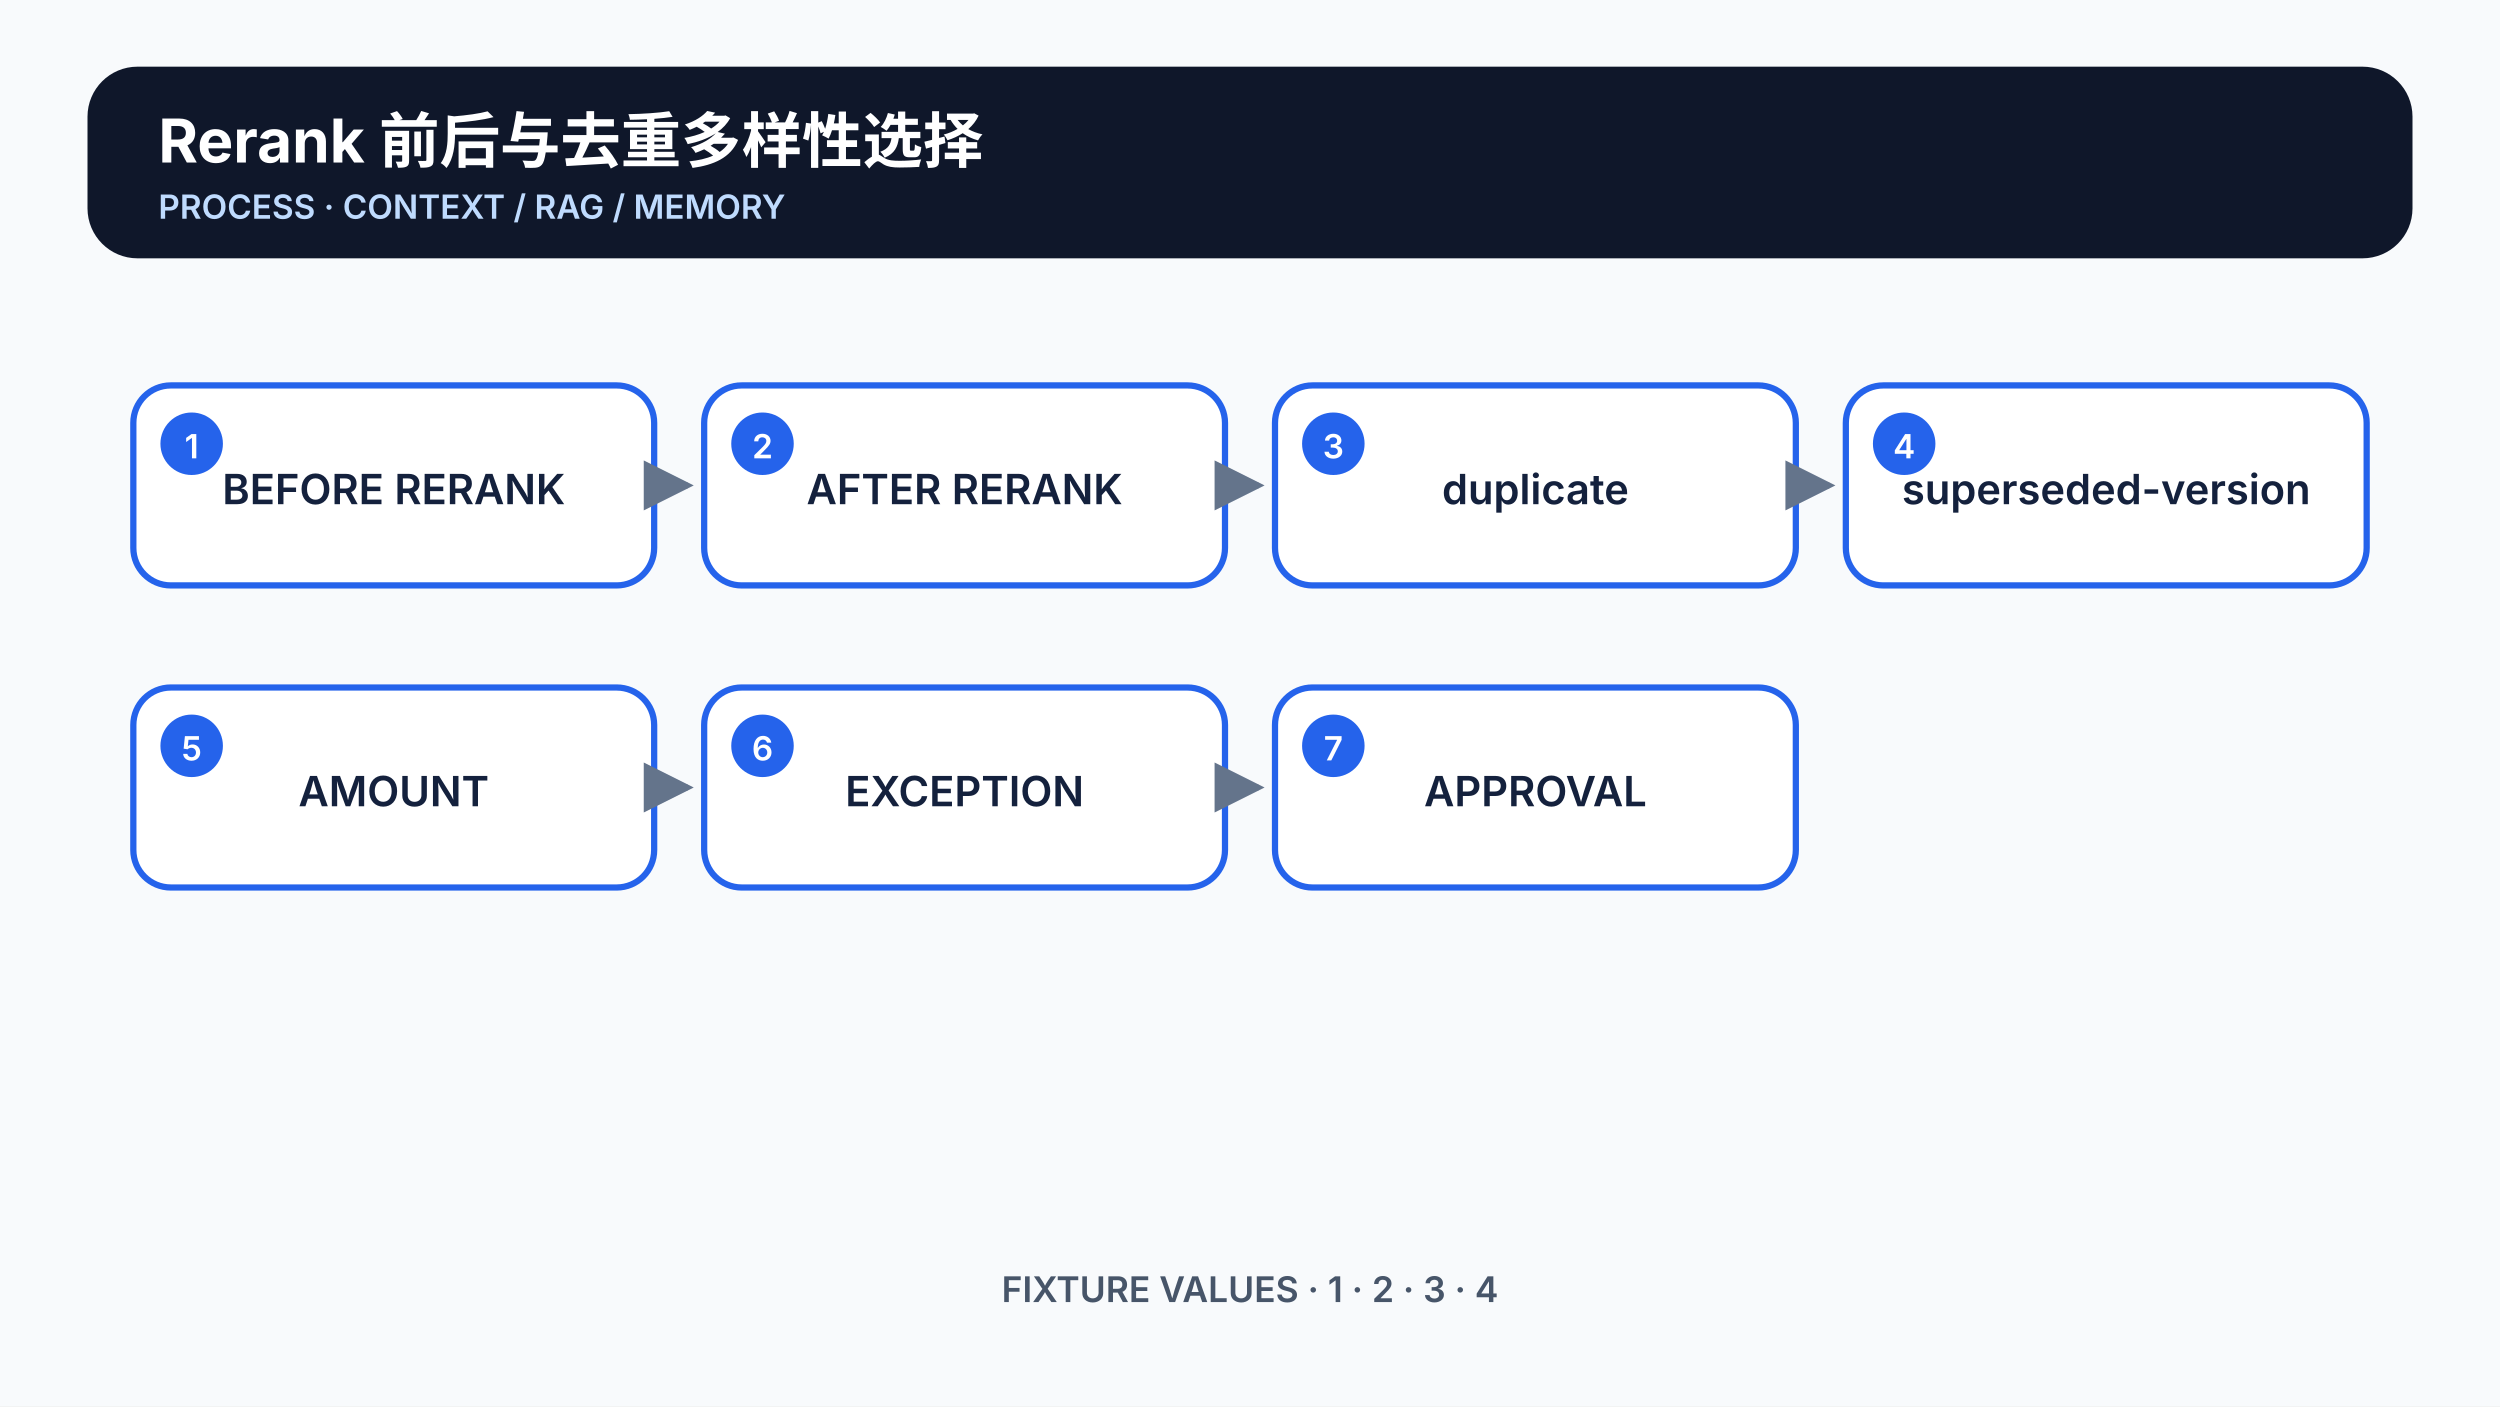
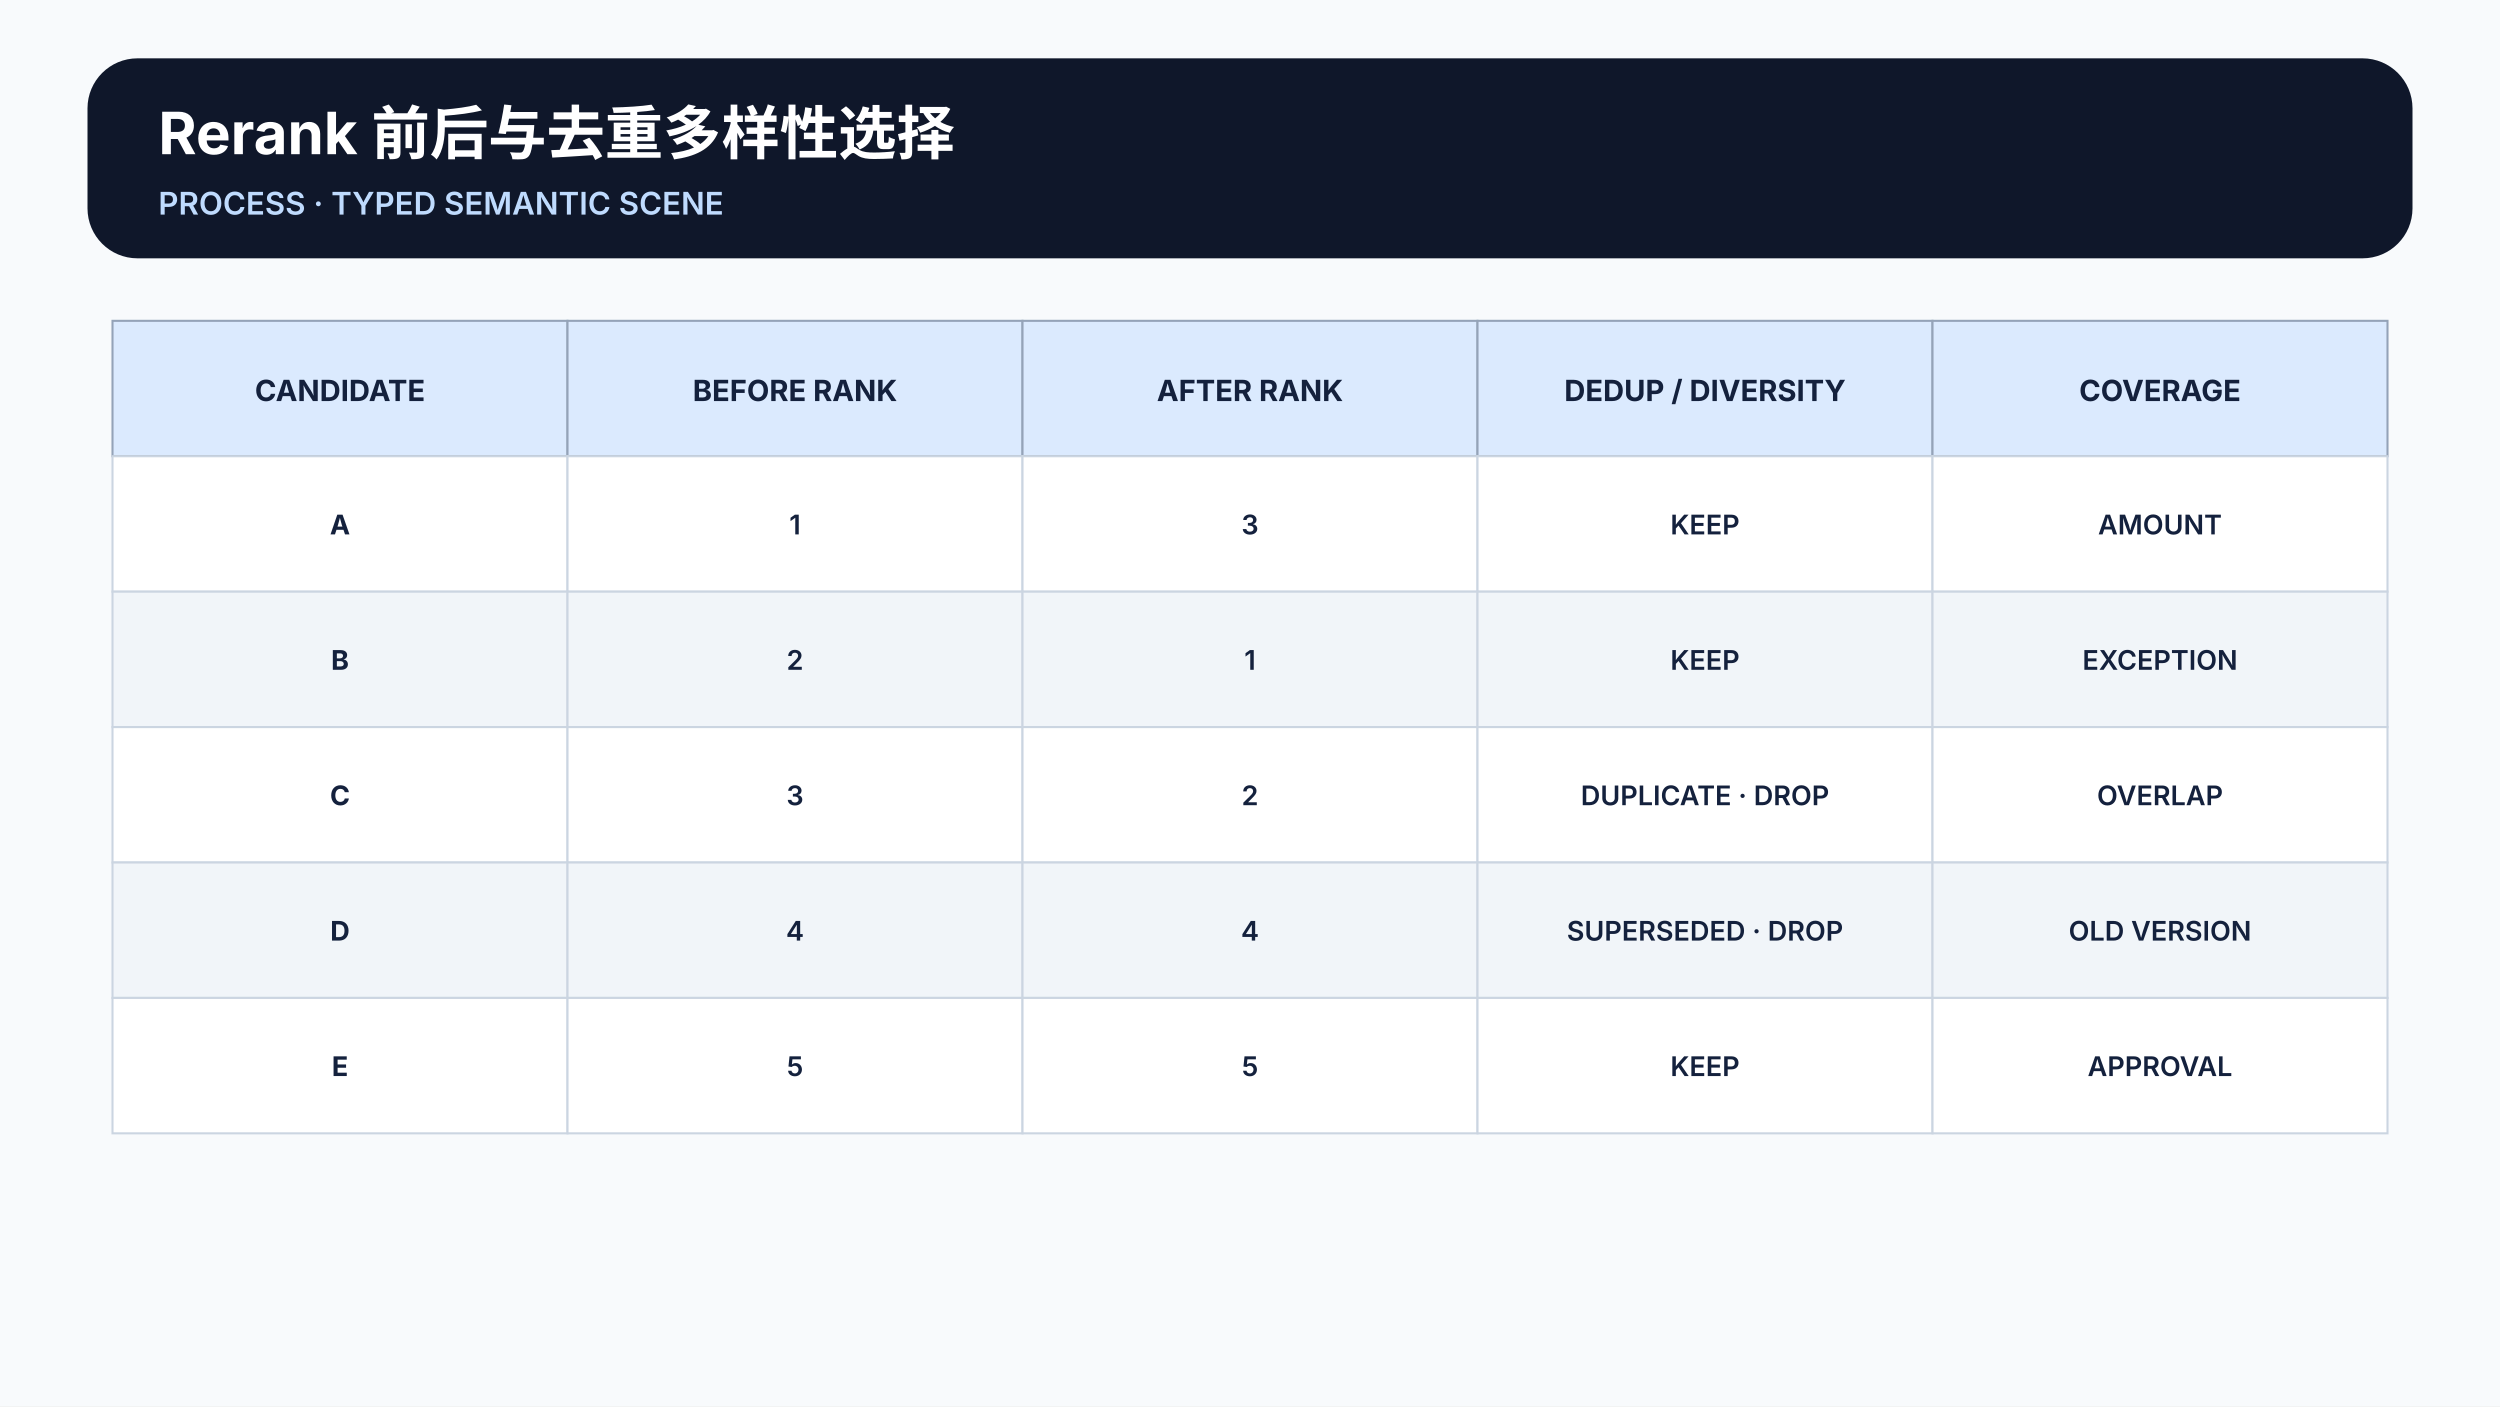
<svg xmlns="http://www.w3.org/2000/svg" width="1200" height="675" viewBox="0 0 1200 675" role="img" aria-labelledby="visual-context-06-rerank-dedup-diversity-title visual-context-06-rerank-dedup-diversity-desc">
  <defs>
-     <marker id="arrow" markerWidth="8" markerHeight="8" refX="7" refY="4" orient="auto">
+     <marker id="visual-context-06-rerank-dedup-diversity-arrow" markerWidth="8" markerHeight="8" refX="7" refY="4" orient="auto">
      <path d="M0 0 L8 4 L0 8 Z" fill="#64748b" />
    </marker>
  </defs>
  <rect x="0" y="0" width="1200" height="675" fill="#f8fafc" />
-   <rect x="42" y="32" width="1116" height="92" rx="24" fill="#0f172a" />
-   <text x="76" y="78" font-family="Inter, Arial, sans-serif" font-size="29" font-weight="700" fill="#ffffff">Rerank 前后与去重多样性选择</text>
-   <text x="76" y="105" font-family="Inter, Arial, sans-serif" font-size="16" font-weight="600" fill="#bfdbfe">PROCESS · CONTEXT / RAG / MEMORY</text>
-   <rect x="64" y="185" width="250" height="96" rx="18" fill="#ffffff" stroke="#2563eb" stroke-width="3" />
-   <circle cx="92" cy="213" r="15" fill="#2563eb" />
-   <text x="92" y="220" font-family="Inter, Arial, sans-serif" font-size="16" font-weight="600" fill="#ffffff" text-anchor="middle">1</text>
-   <text x="189" y="242" font-family="Inter, Arial, sans-serif" font-size="20" font-weight="600" fill="#14213d" text-anchor="middle">BEFORE RERANK</text>
-   <rect x="338" y="185" width="250" height="96" rx="18" fill="#ffffff" stroke="#2563eb" stroke-width="3" />
-   <circle cx="366" cy="213" r="15" fill="#2563eb" />
-   <text x="366" y="220" font-family="Inter, Arial, sans-serif" font-size="16" font-weight="600" fill="#ffffff" text-anchor="middle">2</text>
-   <text x="463" y="242" font-family="Inter, Arial, sans-serif" font-size="20" font-weight="600" fill="#14213d" text-anchor="middle">AFTER RERANK</text>
-   <line x1="321" y1="233" x2="330" y2="233" stroke="#64748b" stroke-width="3" marker-end="url(#arrow)" />
-   <rect x="612" y="185" width="250" height="96" rx="18" fill="#ffffff" stroke="#2563eb" stroke-width="3" />
-   <circle cx="640" cy="213" r="15" fill="#2563eb" />
-   <text x="640" y="220" font-family="Inter, Arial, sans-serif" font-size="16" font-weight="600" fill="#ffffff" text-anchor="middle">3</text>
-   <text x="737" y="242" font-family="Inter, Arial, sans-serif" font-size="20" font-weight="600" fill="#14213d" text-anchor="middle">duplicate</text>
-   <line x1="595" y1="233" x2="604" y2="233" stroke="#64748b" stroke-width="3" marker-end="url(#arrow)" />
-   <rect x="886" y="185" width="250" height="96" rx="18" fill="#ffffff" stroke="#2563eb" stroke-width="3" />
-   <circle cx="914" cy="213" r="15" fill="#2563eb" />
-   <text x="914" y="220" font-family="Inter, Arial, sans-serif" font-size="16" font-weight="600" fill="#ffffff" text-anchor="middle">4</text>
-   <text x="1011" y="242" font-family="Inter, Arial, sans-serif" font-size="20" font-weight="600" fill="#14213d" text-anchor="middle">superseded-version</text>
-   <line x1="869" y1="233" x2="878" y2="233" stroke="#64748b" stroke-width="3" marker-end="url(#arrow)" />
-   <rect x="64" y="330" width="250" height="96" rx="18" fill="#ffffff" stroke="#2563eb" stroke-width="3" />
-   <circle cx="92" cy="358" r="15" fill="#2563eb" />
-   <text x="92" y="365" font-family="Inter, Arial, sans-serif" font-size="16" font-weight="600" fill="#ffffff" text-anchor="middle">5</text>
-   <text x="189" y="387" font-family="Inter, Arial, sans-serif" font-size="20" font-weight="600" fill="#14213d" text-anchor="middle">AMOUNT</text>
-   <rect x="338" y="330" width="250" height="96" rx="18" fill="#ffffff" stroke="#2563eb" stroke-width="3" />
-   <circle cx="366" cy="358" r="15" fill="#2563eb" />
-   <text x="366" y="365" font-family="Inter, Arial, sans-serif" font-size="16" font-weight="600" fill="#ffffff" text-anchor="middle">6</text>
-   <text x="463" y="387" font-family="Inter, Arial, sans-serif" font-size="20" font-weight="600" fill="#14213d" text-anchor="middle">EXCEPTION</text>
-   <line x1="321" y1="378" x2="330" y2="378" stroke="#64748b" stroke-width="3" marker-end="url(#arrow)" />
-   <rect x="612" y="330" width="250" height="96" rx="18" fill="#ffffff" stroke="#2563eb" stroke-width="3" />
-   <circle cx="640" cy="358" r="15" fill="#2563eb" />
-   <text x="640" y="365" font-family="Inter, Arial, sans-serif" font-size="16" font-weight="600" fill="#ffffff" text-anchor="middle">7</text>
-   <text x="737" y="387" font-family="Inter, Arial, sans-serif" font-size="20" font-weight="600" fill="#14213d" text-anchor="middle">APPROVAL</text>
-   <line x1="595" y1="378" x2="604" y2="378" stroke="#64748b" stroke-width="3" marker-end="url(#arrow)" />
-   <text x="600" y="625" font-family="Inter, Arial, sans-serif" font-size="17" font-weight="600" fill="#475569" text-anchor="middle">FIXTURE VALUES · 1 · 2 · 3 · 4</text>
+   <rect x="42" y="28" width="1116" height="96" rx="24" fill="#0f172a" />
+   <text x="76" y="74" font-family="Inter, Arial, sans-serif" font-size="28" font-weight="700" fill="#ffffff" text-anchor="start">Rerank 前后与去重多样性选择</text>
+   <text x="76" y="103" font-family="Inter, Arial, sans-serif" font-size="15" font-weight="600" fill="#bfdbfe" text-anchor="start">PROCESS · TYPED SEMANTIC SCENE</text>
+   <rect id="visual-context-06-rerank-dedup-diversity-header-candidate" x="54" y="154" width="218.4" height="65" fill="#dbeafe" stroke="#94a3b8" stroke-width="1" />
+   <text x="163.2" y="192.5" font-family="Inter, Arial, sans-serif" font-size="14" font-weight="700" fill="#14213d" text-anchor="middle">CANDIDATE</text>
+   <rect id="visual-context-06-rerank-dedup-diversity-header-before" x="272.4" y="154" width="218.4" height="65" fill="#dbeafe" stroke="#94a3b8" stroke-width="1" />
+   <text x="381.6" y="192.5" font-family="Inter, Arial, sans-serif" font-size="14" font-weight="700" fill="#14213d" text-anchor="middle">BEFORE RANK</text>
+   <rect id="visual-context-06-rerank-dedup-diversity-header-after" x="490.8" y="154" width="218.4" height="65" fill="#dbeafe" stroke="#94a3b8" stroke-width="1" />
+   <text x="600" y="192.5" font-family="Inter, Arial, sans-serif" font-size="14" font-weight="700" fill="#14213d" text-anchor="middle">AFTER RANK</text>
+   <rect id="visual-context-06-rerank-dedup-diversity-header-decision" x="709.2" y="154" width="218.4" height="65" fill="#dbeafe" stroke="#94a3b8" stroke-width="1" />
+   <text x="818.4" y="192.5" font-family="Inter, Arial, sans-serif" font-size="14" font-weight="700" fill="#14213d" text-anchor="middle">DEDUP / DIVERSITY</text>
+   <rect id="visual-context-06-rerank-dedup-diversity-header-coverage" x="927.6" y="154" width="218.4" height="65" fill="#dbeafe" stroke="#94a3b8" stroke-width="1" />
+   <text x="1036.8" y="192.5" font-family="Inter, Arial, sans-serif" font-size="14" font-weight="700" fill="#14213d" text-anchor="middle">COVERAGE</text>
+   <rect id="visual-context-06-rerank-dedup-diversity-cell-a-candidate" data-row="a" data-column="candidate" data-value="A" x="54" y="219" width="218.4" height="65" fill="#ffffff" stroke="#cbd5e1" stroke-width="1" />
+   <text x="163.2" y="256.5" font-family="Inter, Arial, sans-serif" font-size="13" font-weight="700" fill="#14213d" text-anchor="middle">A</text>
+   <rect id="visual-context-06-rerank-dedup-diversity-cell-a-before" data-row="a" data-column="before" data-value="1" x="272.4" y="219" width="218.4" height="65" fill="#ffffff" stroke="#cbd5e1" stroke-width="1" />
+   <text x="381.6" y="256.5" font-family="Inter, Arial, sans-serif" font-size="13" font-weight="600" fill="#14213d" text-anchor="middle">1</text>
+   <rect id="visual-context-06-rerank-dedup-diversity-cell-a-after" data-row="a" data-column="after" data-value="3" x="490.8" y="219" width="218.4" height="65" fill="#ffffff" stroke="#cbd5e1" stroke-width="1" />
+   <text x="600" y="256.5" font-family="Inter, Arial, sans-serif" font-size="13" font-weight="600" fill="#14213d" text-anchor="middle">3</text>
+   <rect id="visual-context-06-rerank-dedup-diversity-cell-a-decision" data-row="a" data-column="decision" data-value="KEEP" x="709.2" y="219" width="218.4" height="65" fill="#ffffff" stroke="#cbd5e1" stroke-width="1" />
+   <text x="818.4" y="256.5" font-family="Inter, Arial, sans-serif" font-size="13" font-weight="600" fill="#14213d" text-anchor="middle">KEEP</text>
+   <rect id="visual-context-06-rerank-dedup-diversity-cell-a-coverage" data-row="a" data-column="coverage" data-value="AMOUNT" x="927.6" y="219" width="218.4" height="65" fill="#ffffff" stroke="#cbd5e1" stroke-width="1" />
+   <text x="1036.8" y="256.5" font-family="Inter, Arial, sans-serif" font-size="13" font-weight="600" fill="#14213d" text-anchor="middle">AMOUNT</text>
+   <rect id="visual-context-06-rerank-dedup-diversity-cell-b-candidate" data-row="b" data-column="candidate" data-value="B" x="54" y="284" width="218.4" height="65" fill="#f1f5f9" stroke="#cbd5e1" stroke-width="1" />
+   <text x="163.2" y="321.5" font-family="Inter, Arial, sans-serif" font-size="13" font-weight="700" fill="#14213d" text-anchor="middle">B</text>
+   <rect id="visual-context-06-rerank-dedup-diversity-cell-b-before" data-row="b" data-column="before" data-value="2" x="272.4" y="284" width="218.4" height="65" fill="#f1f5f9" stroke="#cbd5e1" stroke-width="1" />
+   <text x="381.6" y="321.5" font-family="Inter, Arial, sans-serif" font-size="13" font-weight="600" fill="#14213d" text-anchor="middle">2</text>
+   <rect id="visual-context-06-rerank-dedup-diversity-cell-b-after" data-row="b" data-column="after" data-value="1" x="490.8" y="284" width="218.4" height="65" fill="#f1f5f9" stroke="#cbd5e1" stroke-width="1" />
+   <text x="600" y="321.5" font-family="Inter, Arial, sans-serif" font-size="13" font-weight="600" fill="#14213d" text-anchor="middle">1</text>
+   <rect id="visual-context-06-rerank-dedup-diversity-cell-b-decision" data-row="b" data-column="decision" data-value="KEEP" x="709.2" y="284" width="218.4" height="65" fill="#f1f5f9" stroke="#cbd5e1" stroke-width="1" />
+   <text x="818.4" y="321.5" font-family="Inter, Arial, sans-serif" font-size="13" font-weight="600" fill="#14213d" text-anchor="middle">KEEP</text>
+   <rect id="visual-context-06-rerank-dedup-diversity-cell-b-coverage" data-row="b" data-column="coverage" data-value="EXCEPTION" x="927.6" y="284" width="218.4" height="65" fill="#f1f5f9" stroke="#cbd5e1" stroke-width="1" />
+   <text x="1036.8" y="321.5" font-family="Inter, Arial, sans-serif" font-size="13" font-weight="600" fill="#14213d" text-anchor="middle">EXCEPTION</text>
+   <rect id="visual-context-06-rerank-dedup-diversity-cell-c-candidate" data-row="c" data-column="candidate" data-value="C" x="54" y="349" width="218.4" height="65" fill="#ffffff" stroke="#cbd5e1" stroke-width="1" />
+   <text x="163.2" y="386.5" font-family="Inter, Arial, sans-serif" font-size="13" font-weight="700" fill="#14213d" text-anchor="middle">C</text>
+   <rect id="visual-context-06-rerank-dedup-diversity-cell-c-before" data-row="c" data-column="before" data-value="3" x="272.4" y="349" width="218.4" height="65" fill="#ffffff" stroke="#cbd5e1" stroke-width="1" />
+   <text x="381.6" y="386.5" font-family="Inter, Arial, sans-serif" font-size="13" font-weight="600" fill="#14213d" text-anchor="middle">3</text>
+   <rect id="visual-context-06-rerank-dedup-diversity-cell-c-after" data-row="c" data-column="after" data-value="2" x="490.8" y="349" width="218.4" height="65" fill="#ffffff" stroke="#cbd5e1" stroke-width="1" />
+   <text x="600" y="386.5" font-family="Inter, Arial, sans-serif" font-size="13" font-weight="600" fill="#14213d" text-anchor="middle">2</text>
+   <rect id="visual-context-06-rerank-dedup-diversity-cell-c-decision" data-row="c" data-column="decision" data-value="DUPLICATE · DROP" x="709.2" y="349" width="218.4" height="65" fill="#ffffff" stroke="#cbd5e1" stroke-width="1" />
+   <text x="818.4" y="386.5" font-family="Inter, Arial, sans-serif" font-size="13" font-weight="600" fill="#14213d" text-anchor="middle">DUPLICATE · DROP</text>
+   <rect id="visual-context-06-rerank-dedup-diversity-cell-c-coverage" data-row="c" data-column="coverage" data-value="OVERLAP" x="927.6" y="349" width="218.4" height="65" fill="#ffffff" stroke="#cbd5e1" stroke-width="1" />
+   <text x="1036.8" y="386.5" font-family="Inter, Arial, sans-serif" font-size="13" font-weight="600" fill="#14213d" text-anchor="middle">OVERLAP</text>
+   <rect id="visual-context-06-rerank-dedup-diversity-cell-d-candidate" data-row="d" data-column="candidate" data-value="D" x="54" y="414" width="218.4" height="65" fill="#f1f5f9" stroke="#cbd5e1" stroke-width="1" />
+   <text x="163.2" y="451.5" font-family="Inter, Arial, sans-serif" font-size="13" font-weight="700" fill="#14213d" text-anchor="middle">D</text>
+   <rect id="visual-context-06-rerank-dedup-diversity-cell-d-before" data-row="d" data-column="before" data-value="4" x="272.4" y="414" width="218.4" height="65" fill="#f1f5f9" stroke="#cbd5e1" stroke-width="1" />
+   <text x="381.6" y="451.5" font-family="Inter, Arial, sans-serif" font-size="13" font-weight="600" fill="#14213d" text-anchor="middle">4</text>
+   <rect id="visual-context-06-rerank-dedup-diversity-cell-d-after" data-row="d" data-column="after" data-value="4" x="490.8" y="414" width="218.4" height="65" fill="#f1f5f9" stroke="#cbd5e1" stroke-width="1" />
+   <text x="600" y="451.5" font-family="Inter, Arial, sans-serif" font-size="13" font-weight="600" fill="#14213d" text-anchor="middle">4</text>
+   <rect id="visual-context-06-rerank-dedup-diversity-cell-d-decision" data-row="d" data-column="decision" data-value="SUPERSEDED · DROP" x="709.2" y="414" width="218.4" height="65" fill="#f1f5f9" stroke="#cbd5e1" stroke-width="1" />
+   <text x="818.4" y="451.5" font-family="Inter, Arial, sans-serif" font-size="13" font-weight="600" fill="#14213d" text-anchor="middle">SUPERSEDED · DROP</text>
+   <rect id="visual-context-06-rerank-dedup-diversity-cell-d-coverage" data-row="d" data-column="coverage" data-value="OLD VERSION" x="927.6" y="414" width="218.4" height="65" fill="#f1f5f9" stroke="#cbd5e1" stroke-width="1" />
+   <text x="1036.8" y="451.5" font-family="Inter, Arial, sans-serif" font-size="13" font-weight="600" fill="#14213d" text-anchor="middle">OLD VERSION</text>
+   <rect id="visual-context-06-rerank-dedup-diversity-cell-e-candidate" data-row="e" data-column="candidate" data-value="E" x="54" y="479" width="218.4" height="65" fill="#ffffff" stroke="#cbd5e1" stroke-width="1" />
+   <text x="163.2" y="516.5" font-family="Inter, Arial, sans-serif" font-size="13" font-weight="700" fill="#14213d" text-anchor="middle">E</text>
+   <rect id="visual-context-06-rerank-dedup-diversity-cell-e-before" data-row="e" data-column="before" data-value="5" x="272.4" y="479" width="218.4" height="65" fill="#ffffff" stroke="#cbd5e1" stroke-width="1" />
+   <text x="381.6" y="516.5" font-family="Inter, Arial, sans-serif" font-size="13" font-weight="600" fill="#14213d" text-anchor="middle">5</text>
+   <rect id="visual-context-06-rerank-dedup-diversity-cell-e-after" data-row="e" data-column="after" data-value="5" x="490.8" y="479" width="218.4" height="65" fill="#ffffff" stroke="#cbd5e1" stroke-width="1" />
+   <text x="600" y="516.5" font-family="Inter, Arial, sans-serif" font-size="13" font-weight="600" fill="#14213d" text-anchor="middle">5</text>
+   <rect id="visual-context-06-rerank-dedup-diversity-cell-e-decision" data-row="e" data-column="decision" data-value="KEEP" x="709.2" y="479" width="218.4" height="65" fill="#ffffff" stroke="#cbd5e1" stroke-width="1" />
+   <text x="818.4" y="516.5" font-family="Inter, Arial, sans-serif" font-size="13" font-weight="600" fill="#14213d" text-anchor="middle">KEEP</text>
+   <rect id="visual-context-06-rerank-dedup-diversity-cell-e-coverage" data-row="e" data-column="coverage" data-value="APPROVAL" x="927.6" y="479" width="218.4" height="65" fill="#ffffff" stroke="#cbd5e1" stroke-width="1" />
+   <text x="1036.8" y="516.5" font-family="Inter, Arial, sans-serif" font-size="13" font-weight="600" fill="#14213d" text-anchor="middle">APPROVAL</text>
</svg>
